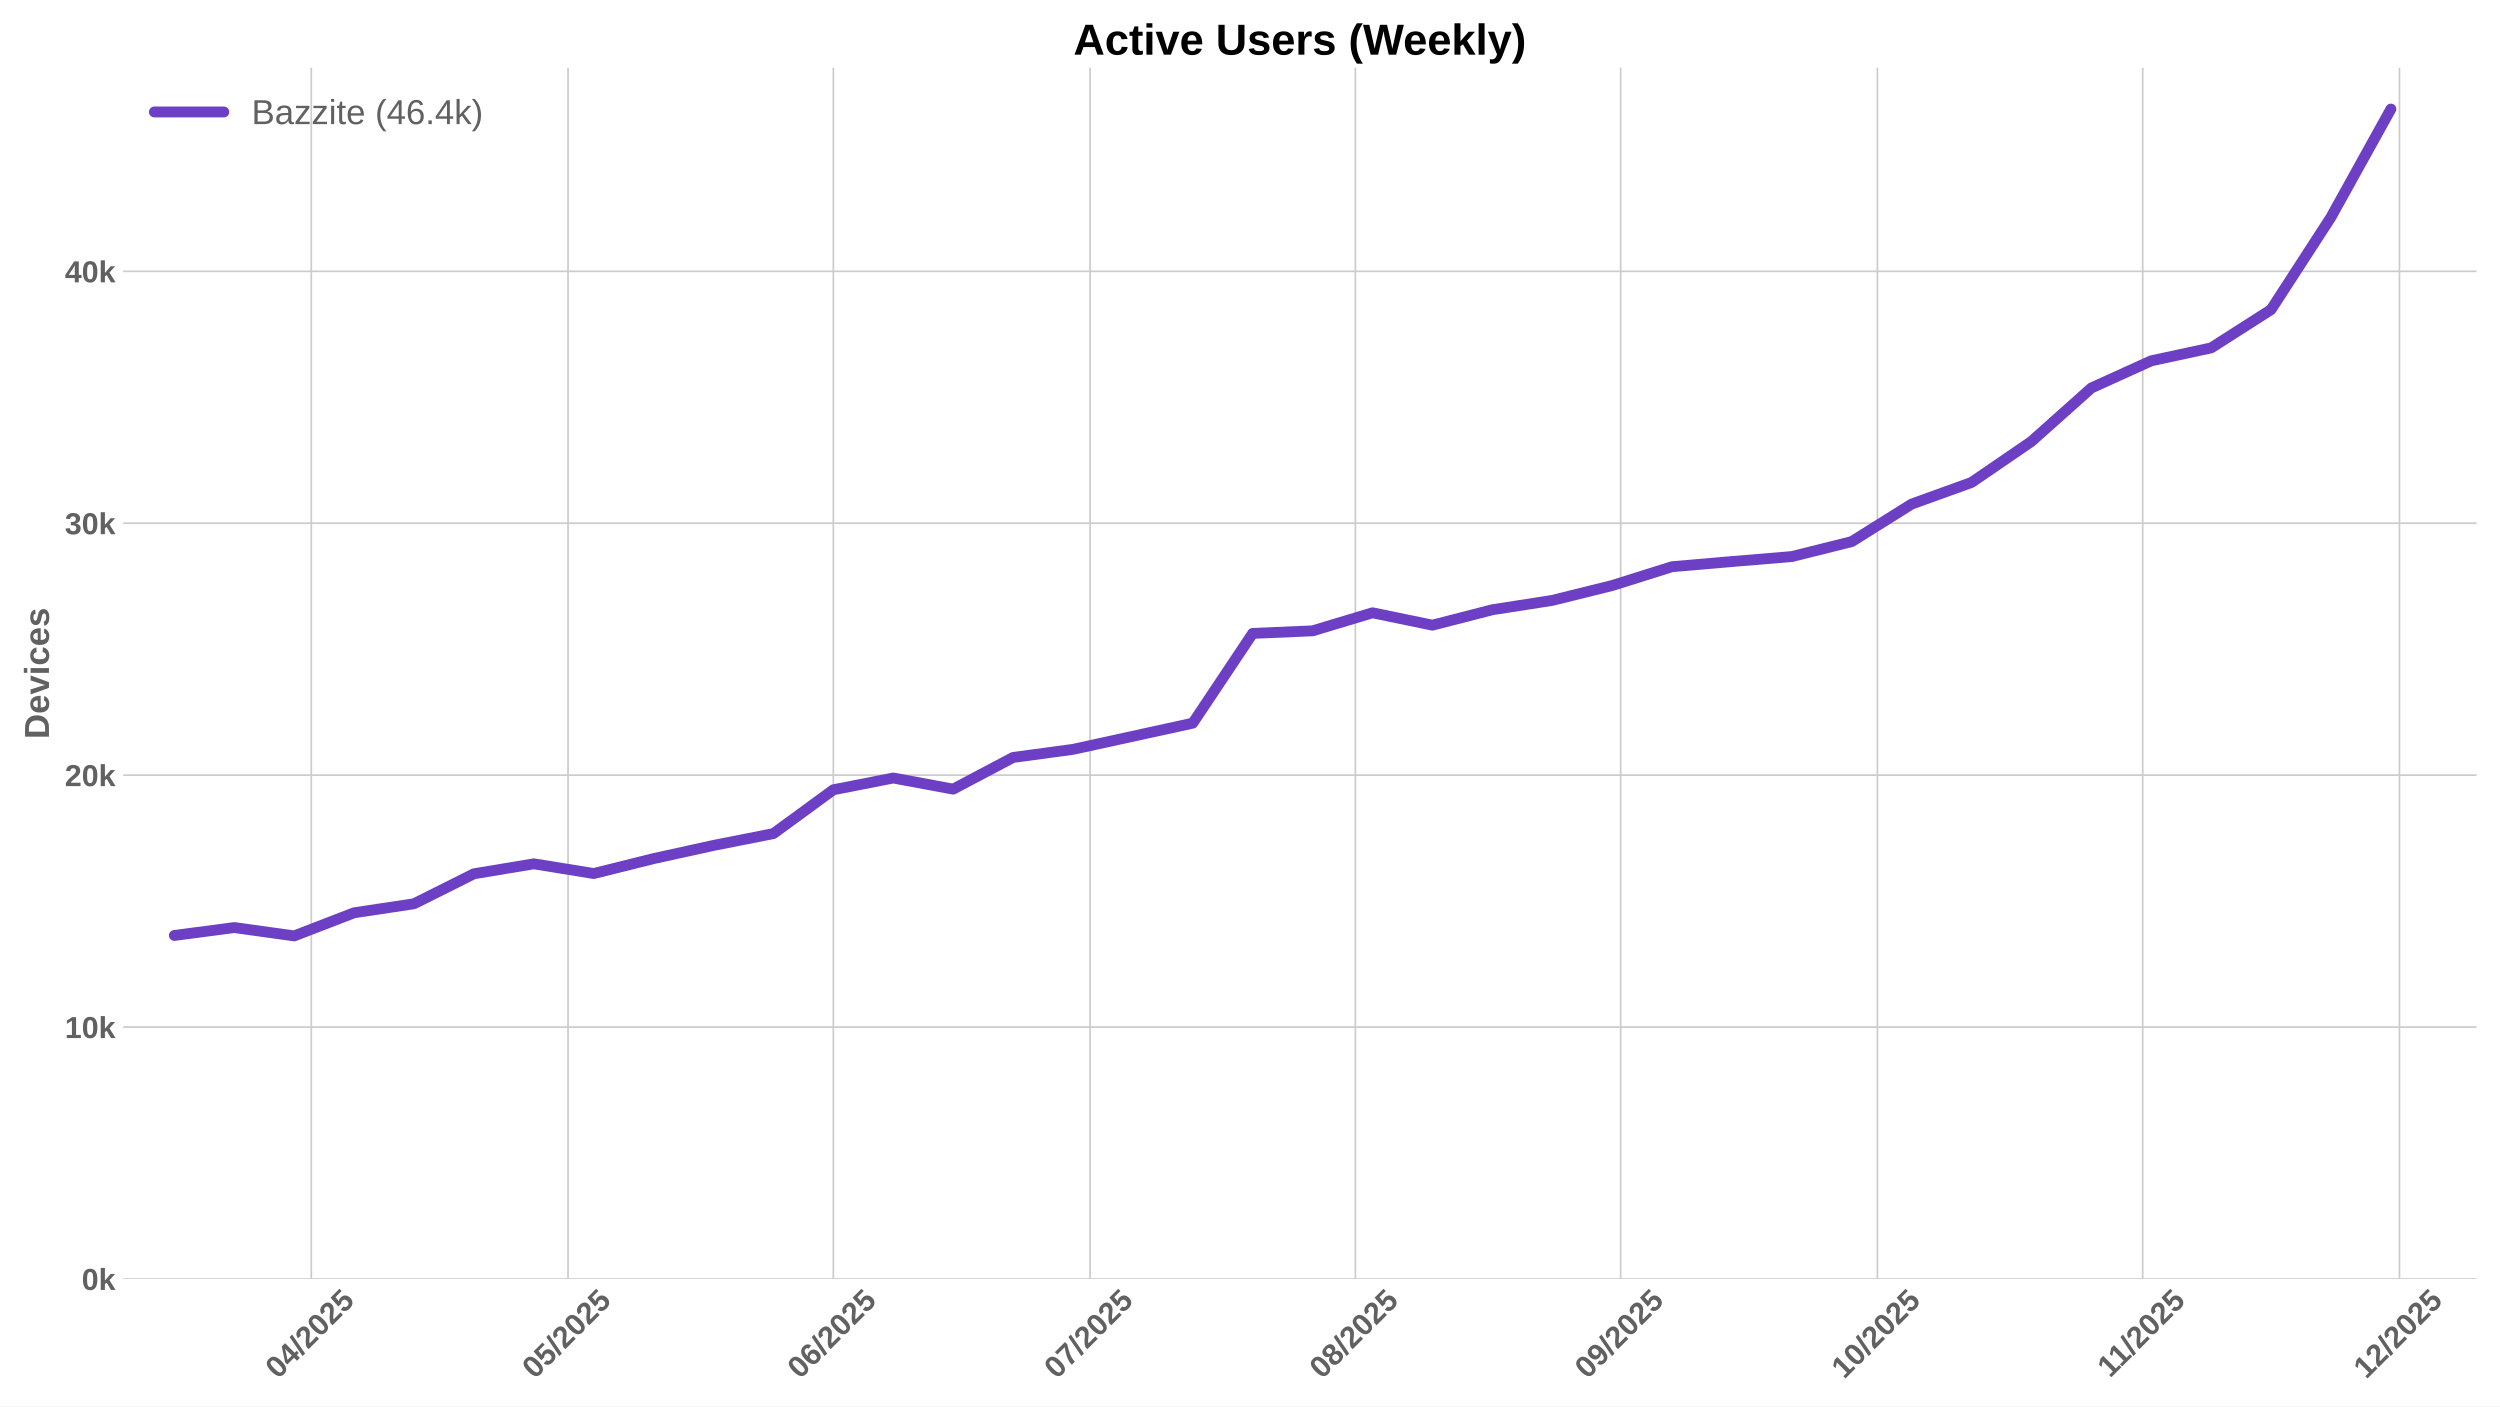
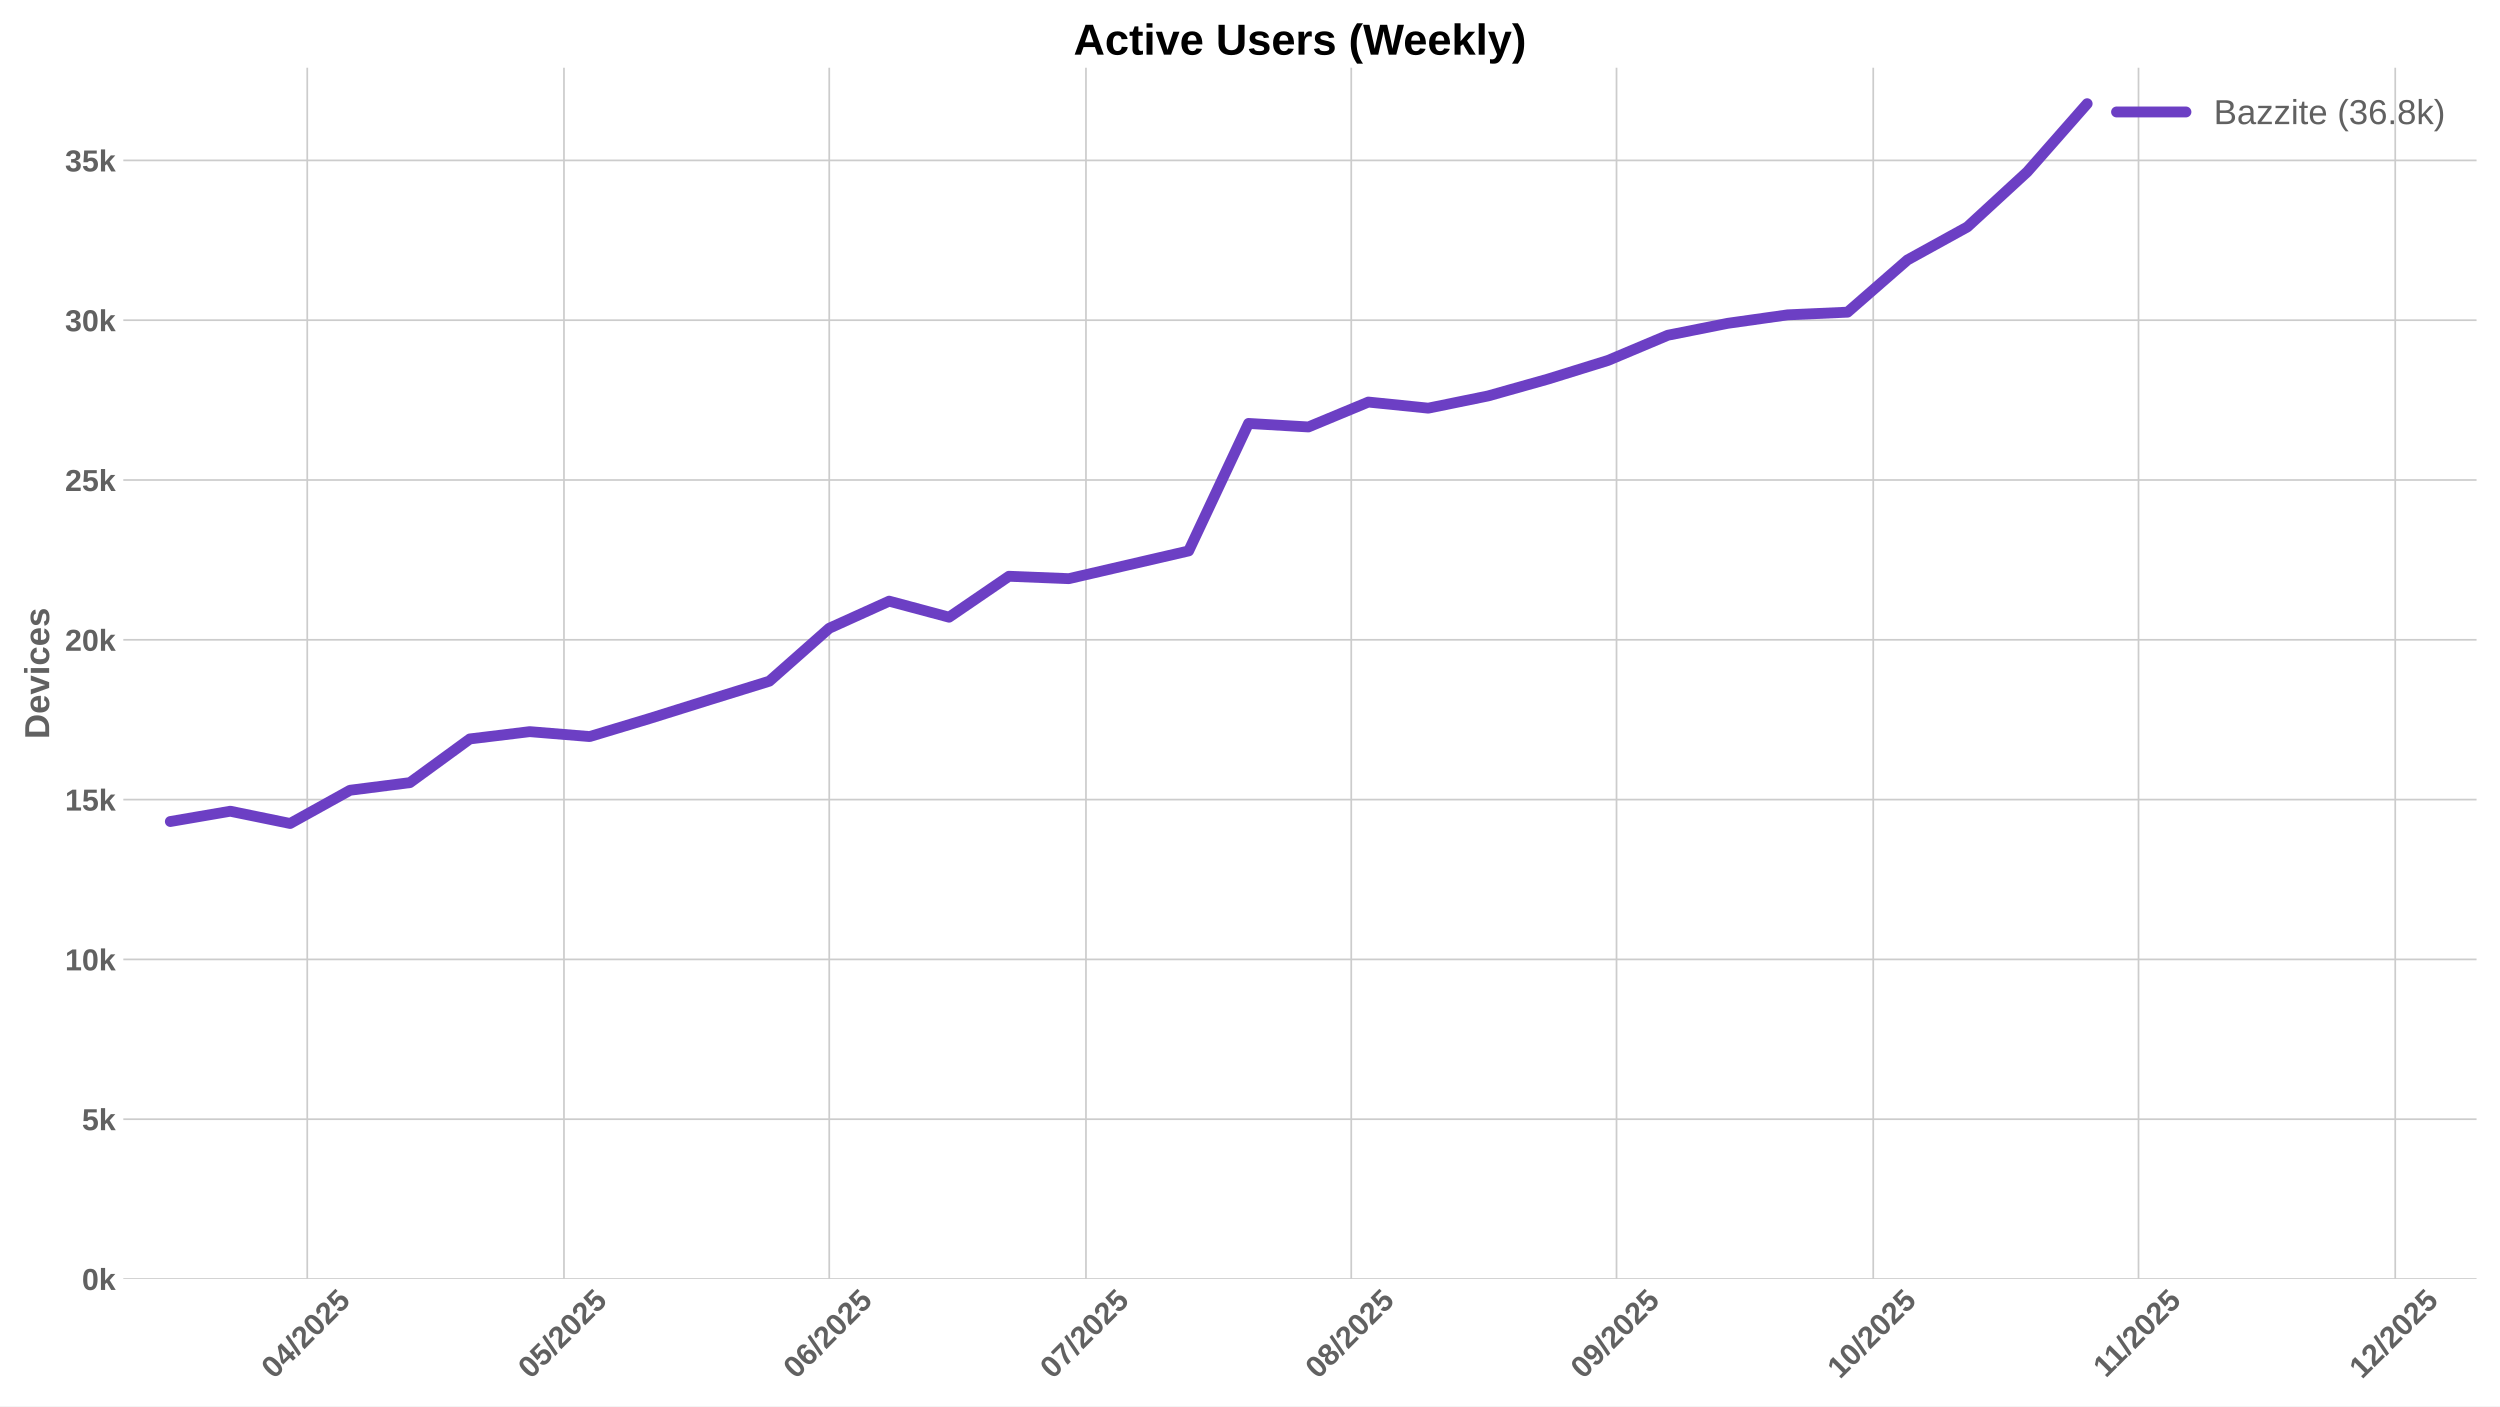
<svg xmlns="http://www.w3.org/2000/svg" xmlns:xlink="http://www.w3.org/1999/xlink" width="1152pt" height="648pt" viewBox="0 0 1152 648" version="1.1">
  <defs>
    <style type="text/css">*{stroke-linejoin: round; stroke-linecap: butt}</style>
  </defs>
  <g id="figure_1">
    <g id="patch_1">
      <path d="M 0 648  L 1152 648  L 1152 0  L 0 0  z " style="fill: #ffffff" />
    </g>
    <g id="axes_1">
      <g id="patch_2">
-         <path d="M 56.73 589.343  L 1141.2 589.343  L 1141.2 31.2  L 56.73 31.2  z " style="fill: #ffffff" />
+         <path d="M 56.82 589.343  L 1141.2 589.343  L 1141.2 31.2  L 56.82 31.2  z " style="fill: #ffffff" />
      </g>
      <g id="matplotlib.axis_1">
        <g id="xtick_1">
          <g id="line2d_1">
-             <path d="M 143.445 589.343  L 143.445 31.2  " clip-path="url(#pa574c7e48a)" style="fill: none; stroke: #cccccc; stroke-width: 0.8; stroke-linecap: round" />
+             <path d="M 141.582 589.343  L 141.582 31.2  " clip-path="url(#p64b4571afe)" style="fill: none; stroke: #cccccc; stroke-width: 0.8; stroke-linecap: round" />
          </g>
          <g id="line2d_2" />
          <g id="text_1">
-             <g style="fill: #616161" transform="translate(128.1151 635.7977) rotate(-45) scale(0.14 -0.14)">
+             <g style="fill: #616161" transform="translate(126.2515 635.7977) rotate(-45) scale(0.14 -0.14)">
              <defs>
                <path id="LiberationSans-Bold-30" d="M 3297 2203  Q 3297 1088 2914 512  Q 2531 -63 1766 -63  Q 253 -63 253 2203  Q 253 2994 418 3494  Q 584 3994 915 4231  Q 1247 4469 1791 4469  Q 2572 4469 2934 3903  Q 3297 3338 3297 2203  z M 2416 2203  Q 2416 2813 2356 3150  Q 2297 3488 2165 3634  Q 2034 3781 1784 3781  Q 1519 3781 1383 3632  Q 1247 3484 1189 3148  Q 1131 2813 1131 2203  Q 1131 1600 1192 1261  Q 1253 922 1386 775  Q 1519 628 1772 628  Q 2022 628 2158 783  Q 2294 938 2355 1278  Q 2416 1619 2416 2203  z " transform="scale(0.015625)" />
                <path id="LiberationSans-Bold-34" d="M 2938 897  L 2938 0  L 2100 0  L 2100 897  L 97 897  L 97 1556  L 1956 4403  L 2938 4403  L 2938 1550  L 3525 1550  L 3525 897  L 2938 897  z M 2100 2991  Q 2100 3159 2111 3356  Q 2122 3553 2128 3609  Q 2047 3434 1834 3103  L 813 1550  L 2100 1550  L 2100 2991  z " transform="scale(0.015625)" />
                <path id="LiberationSans-Bold-2f" d="M 63 -128  L 972 4638  L 1716 4638  L 822 -128  L 63 -128  z " transform="scale(0.015625)" />
                <path id="LiberationSans-Bold-32" d="M 222 0  L 222 609  Q 394 988 711 1347  Q 1028 1706 1509 2097  Q 1972 2472 2158 2715  Q 2344 2959 2344 3194  Q 2344 3769 1766 3769  Q 1484 3769 1336 3617  Q 1188 3466 1144 3163  L 259 3213  Q 334 3825 717 4147  Q 1100 4469 1759 4469  Q 2472 4469 2853 4144  Q 3234 3819 3234 3231  Q 3234 2922 3112 2672  Q 2991 2422 2800 2211  Q 2609 2000 2376 1815  Q 2144 1631 1925 1456  Q 1706 1281 1526 1103  Q 1347 925 1259 722  L 3303 722  L 3303 0  L 222 0  z " transform="scale(0.015625)" />
                <path id="LiberationSans-Bold-35" d="M 3381 1466  Q 3381 766 2945 351  Q 2509 -63 1750 -63  Q 1088 -63 689 235  Q 291 534 197 1100  L 1075 1172  Q 1144 891 1319 762  Q 1494 634 1759 634  Q 2088 634 2283 843  Q 2478 1053 2478 1447  Q 2478 1794 2293 2001  Q 2109 2209 1778 2209  Q 1413 2209 1181 1925  L 325 1925  L 478 4403  L 3125 4403  L 3125 3750  L 1275 3750  L 1203 2638  Q 1522 2919 2000 2919  Q 2628 2919 3004 2528  Q 3381 2138 3381 1466  z " transform="scale(0.015625)" />
              </defs>
              <use xlink:href="#LiberationSans-Bold-30" />
              <use xlink:href="#LiberationSans-Bold-34" transform="translate(55.61523 0)" />
              <use xlink:href="#LiberationSans-Bold-2f" transform="translate(111.2305 0)" />
              <use xlink:href="#LiberationSans-Bold-32" transform="translate(139.0137 0)" />
              <use xlink:href="#LiberationSans-Bold-30" transform="translate(194.6289 0)" />
              <use xlink:href="#LiberationSans-Bold-32" transform="translate(250.2441 0)" />
              <use xlink:href="#LiberationSans-Bold-35" transform="translate(305.8594 0)" />
            </g>
          </g>
        </g>
        <g id="xtick_2">
          <g id="line2d_3">
-             <path d="M 261.751 589.343  L 261.751 31.2  " clip-path="url(#pa574c7e48a)" style="fill: none; stroke: #cccccc; stroke-width: 0.8; stroke-linecap: round" />
+             <path d="M 259.878 589.343  L 259.878 31.2  " clip-path="url(#p64b4571afe)" style="fill: none; stroke: #cccccc; stroke-width: 0.8; stroke-linecap: round" />
          </g>
          <g id="line2d_4" />
          <g id="text_2">
-             <g style="fill: #616161" transform="translate(246.4209 635.7977) rotate(-45) scale(0.14 -0.14)">
+             <g style="fill: #616161" transform="translate(244.5475 635.7977) rotate(-45) scale(0.14 -0.14)">
              <use xlink:href="#LiberationSans-Bold-30" />
              <use xlink:href="#LiberationSans-Bold-35" transform="translate(55.61523 0)" />
              <use xlink:href="#LiberationSans-Bold-2f" transform="translate(111.2305 0)" />
              <use xlink:href="#LiberationSans-Bold-32" transform="translate(139.0137 0)" />
              <use xlink:href="#LiberationSans-Bold-30" transform="translate(194.6289 0)" />
              <use xlink:href="#LiberationSans-Bold-32" transform="translate(250.2441 0)" />
              <use xlink:href="#LiberationSans-Bold-35" transform="translate(305.8594 0)" />
            </g>
          </g>
        </g>
        <g id="xtick_3">
          <g id="line2d_5">
-             <path d="M 384.001 589.343  L 384.001 31.2  " clip-path="url(#pa574c7e48a)" style="fill: none; stroke: #cccccc; stroke-width: 0.8; stroke-linecap: round" />
+             <path d="M 382.117 589.343  L 382.117 31.2  " clip-path="url(#p64b4571afe)" style="fill: none; stroke: #cccccc; stroke-width: 0.8; stroke-linecap: round" />
          </g>
          <g id="line2d_6" />
          <g id="text_3">
-             <g style="fill: #616161" transform="translate(368.6702 635.7977) rotate(-45) scale(0.14 -0.14)">
+             <g style="fill: #616161" transform="translate(366.7867 635.7977) rotate(-45) scale(0.14 -0.14)">
              <defs>
                <path id="LiberationSans-Bold-36" d="M 3328 1441  Q 3328 738 2934 337  Q 2541 -63 1847 -63  Q 1069 -63 651 482  Q 234 1028 234 2100  Q 234 3278 657 3873  Q 1081 4469 1869 4469  Q 2428 4469 2751 4222  Q 3075 3975 3209 3456  L 2381 3341  Q 2263 3775 1850 3775  Q 1497 3775 1295 3422  Q 1094 3069 1094 2350  Q 1234 2584 1484 2709  Q 1734 2834 2050 2834  Q 2641 2834 2984 2459  Q 3328 2084 3328 1441  z M 2447 1416  Q 2447 1791 2273 1989  Q 2100 2188 1797 2188  Q 1506 2188 1331 2002  Q 1156 1816 1156 1509  Q 1156 1125 1339 873  Q 1522 622 1819 622  Q 2116 622 2281 833  Q 2447 1044 2447 1416  z " transform="scale(0.015625)" />
              </defs>
              <use xlink:href="#LiberationSans-Bold-30" />
              <use xlink:href="#LiberationSans-Bold-36" transform="translate(55.61523 0)" />
              <use xlink:href="#LiberationSans-Bold-2f" transform="translate(111.2305 0)" />
              <use xlink:href="#LiberationSans-Bold-32" transform="translate(139.0137 0)" />
              <use xlink:href="#LiberationSans-Bold-30" transform="translate(194.6289 0)" />
              <use xlink:href="#LiberationSans-Bold-32" transform="translate(250.2441 0)" />
              <use xlink:href="#LiberationSans-Bold-35" transform="translate(305.8594 0)" />
            </g>
          </g>
        </g>
        <g id="xtick_4">
          <g id="line2d_7">
-             <path d="M 502.306 589.343  L 502.306 31.2  " clip-path="url(#pa574c7e48a)" style="fill: none; stroke: #cccccc; stroke-width: 0.8; stroke-linecap: round" />
+             <path d="M 500.413 589.343  L 500.413 31.2  " clip-path="url(#p64b4571afe)" style="fill: none; stroke: #cccccc; stroke-width: 0.8; stroke-linecap: round" />
          </g>
          <g id="line2d_8" />
          <g id="text_4">
-             <g style="fill: #616161" transform="translate(486.976 635.7977) rotate(-45) scale(0.14 -0.14)">
+             <g style="fill: #616161" transform="translate(485.0827 635.7977) rotate(-45) scale(0.14 -0.14)">
              <defs>
                <path id="LiberationSans-Bold-37" d="M 3278 3706  Q 2981 3238 2717 2797  Q 2453 2356 2256 1911  Q 2059 1466 1945 995  Q 1831 525 1831 0  L 916 0  Q 916 550 1059 1064  Q 1203 1578 1475 2111  Q 1747 2644 2463 3681  L 275 3681  L 275 4403  L 3278 4403  L 3278 3706  z " transform="scale(0.015625)" />
              </defs>
              <use xlink:href="#LiberationSans-Bold-30" />
              <use xlink:href="#LiberationSans-Bold-37" transform="translate(55.61523 0)" />
              <use xlink:href="#LiberationSans-Bold-2f" transform="translate(111.2305 0)" />
              <use xlink:href="#LiberationSans-Bold-32" transform="translate(139.0137 0)" />
              <use xlink:href="#LiberationSans-Bold-30" transform="translate(194.6289 0)" />
              <use xlink:href="#LiberationSans-Bold-32" transform="translate(250.2441 0)" />
              <use xlink:href="#LiberationSans-Bold-35" transform="translate(305.8594 0)" />
            </g>
          </g>
        </g>
        <g id="xtick_5">
          <g id="line2d_9">
-             <path d="M 624.556 589.343  L 624.556 31.2  " clip-path="url(#pa574c7e48a)" style="fill: none; stroke: #cccccc; stroke-width: 0.8; stroke-linecap: round" />
+             <path d="M 622.652 589.343  L 622.652 31.2  " clip-path="url(#p64b4571afe)" style="fill: none; stroke: #cccccc; stroke-width: 0.8; stroke-linecap: round" />
          </g>
          <g id="line2d_10" />
          <g id="text_5">
-             <g style="fill: #616161" transform="translate(609.2254 635.7977) rotate(-45) scale(0.14 -0.14)">
+             <g style="fill: #616161" transform="translate(607.3219 635.7977) rotate(-45) scale(0.14 -0.14)">
              <defs>
                <path id="LiberationSans-Bold-38" d="M 3363 1241  Q 3363 622 2953 279  Q 2544 -63 1784 -63  Q 1031 -63 617 278  Q 203 619 203 1234  Q 203 1656 447 1945  Q 691 2234 1100 2303  L 1100 2316  Q 744 2394 525 2669  Q 306 2944 306 3303  Q 306 3844 689 4156  Q 1072 4469 1772 4469  Q 2488 4469 2870 4164  Q 3253 3859 3253 3297  Q 3253 2938 3036 2666  Q 2819 2394 2453 2322  L 2453 2309  Q 2878 2241 3120 1961  Q 3363 1681 3363 1241  z M 2350 3250  Q 2350 3563 2206 3708  Q 2063 3853 1772 3853  Q 1203 3853 1203 3250  Q 1203 2619 1778 2619  Q 2066 2619 2208 2766  Q 2350 2913 2350 3250  z M 2453 1313  Q 2453 2003 1766 2003  Q 1447 2003 1276 1822  Q 1106 1641 1106 1300  Q 1106 913 1275 734  Q 1444 556 1791 556  Q 2131 556 2292 734  Q 2453 913 2453 1313  z " transform="scale(0.015625)" />
              </defs>
              <use xlink:href="#LiberationSans-Bold-30" />
              <use xlink:href="#LiberationSans-Bold-38" transform="translate(55.61523 0)" />
              <use xlink:href="#LiberationSans-Bold-2f" transform="translate(111.2305 0)" />
              <use xlink:href="#LiberationSans-Bold-32" transform="translate(139.0137 0)" />
              <use xlink:href="#LiberationSans-Bold-30" transform="translate(194.6289 0)" />
              <use xlink:href="#LiberationSans-Bold-32" transform="translate(250.2441 0)" />
              <use xlink:href="#LiberationSans-Bold-35" transform="translate(305.8594 0)" />
            </g>
          </g>
        </g>
        <g id="xtick_6">
          <g id="line2d_11">
-             <path d="M 746.805 589.343  L 746.805 31.2  " clip-path="url(#pa574c7e48a)" style="fill: none; stroke: #cccccc; stroke-width: 0.8; stroke-linecap: round" />
+             <path d="M 744.891 589.343  L 744.891 31.2  " clip-path="url(#p64b4571afe)" style="fill: none; stroke: #cccccc; stroke-width: 0.8; stroke-linecap: round" />
          </g>
          <g id="line2d_12" />
          <g id="text_6">
-             <g style="fill: #616161" transform="translate(731.4747 635.7977) rotate(-45) scale(0.14 -0.14)">
+             <g style="fill: #616161" transform="translate(729.5611 635.7977) rotate(-45) scale(0.14 -0.14)">
              <defs>
                <path id="LiberationSans-Bold-39" d="M 3322 2272  Q 3322 1100 2894 518  Q 2466 -63 1678 -63  Q 1097 -63 767 185  Q 438 434 300 972  L 1125 1088  Q 1247 628 1688 628  Q 2056 628 2254 981  Q 2453 1334 2459 2028  Q 2341 1794 2070 1661  Q 1800 1528 1488 1528  Q 906 1528 564 1923  Q 222 2319 222 2994  Q 222 3688 623 4078  Q 1025 4469 1759 4469  Q 2550 4469 2936 3920  Q 3322 3372 3322 2272  z M 2394 2888  Q 2394 3297 2214 3539  Q 2034 3781 1738 3781  Q 1447 3781 1280 3570  Q 1113 3359 1113 2988  Q 1113 2622 1278 2401  Q 1444 2181 1741 2181  Q 2022 2181 2208 2373  Q 2394 2566 2394 2888  z " transform="scale(0.015625)" />
              </defs>
              <use xlink:href="#LiberationSans-Bold-30" />
              <use xlink:href="#LiberationSans-Bold-39" transform="translate(55.61523 0)" />
              <use xlink:href="#LiberationSans-Bold-2f" transform="translate(111.2305 0)" />
              <use xlink:href="#LiberationSans-Bold-32" transform="translate(139.0137 0)" />
              <use xlink:href="#LiberationSans-Bold-30" transform="translate(194.6289 0)" />
              <use xlink:href="#LiberationSans-Bold-32" transform="translate(250.2441 0)" />
              <use xlink:href="#LiberationSans-Bold-35" transform="translate(305.8594 0)" />
            </g>
          </g>
        </g>
        <g id="xtick_7">
          <g id="line2d_13">
-             <path d="M 865.111 589.343  L 865.111 31.2  " clip-path="url(#pa574c7e48a)" style="fill: none; stroke: #cccccc; stroke-width: 0.8; stroke-linecap: round" />
+             <path d="M 863.187 589.343  L 863.187 31.2  " clip-path="url(#p64b4571afe)" style="fill: none; stroke: #cccccc; stroke-width: 0.8; stroke-linecap: round" />
          </g>
          <g id="line2d_14" />
          <g id="text_7">
-             <g style="fill: #616161" transform="translate(849.7806 635.7977) rotate(-45) scale(0.14 -0.14)">
+             <g style="fill: #616161" transform="translate(847.8571 635.7977) rotate(-45) scale(0.14 -0.14)">
              <defs>
                <path id="LiberationSans-Bold-31" d="M 403 0  L 403 653  L 1494 653  L 1494 3656  L 438 2997  L 438 3688  L 1541 4403  L 2372 4403  L 2372 653  L 3381 653  L 3381 0  L 403 0  z " transform="scale(0.015625)" />
              </defs>
              <use xlink:href="#LiberationSans-Bold-31" />
              <use xlink:href="#LiberationSans-Bold-30" transform="translate(55.61523 0)" />
              <use xlink:href="#LiberationSans-Bold-2f" transform="translate(111.2305 0)" />
              <use xlink:href="#LiberationSans-Bold-32" transform="translate(139.0137 0)" />
              <use xlink:href="#LiberationSans-Bold-30" transform="translate(194.6289 0)" />
              <use xlink:href="#LiberationSans-Bold-32" transform="translate(250.2441 0)" />
              <use xlink:href="#LiberationSans-Bold-35" transform="translate(305.8594 0)" />
            </g>
          </g>
        </g>
        <g id="xtick_8">
          <g id="line2d_15">
-             <path d="M 987.36 589.343  L 987.36 31.2  " clip-path="url(#pa574c7e48a)" style="fill: none; stroke: #cccccc; stroke-width: 0.8; stroke-linecap: round" />
+             <path d="M 985.427 589.343  L 985.427 31.2  " clip-path="url(#p64b4571afe)" style="fill: none; stroke: #cccccc; stroke-width: 0.8; stroke-linecap: round" />
          </g>
          <g id="line2d_16" />
          <g id="text_8">
-             <g style="fill: #616161" transform="translate(972.3021 635.2532) rotate(-45) scale(0.14 -0.14)">
+             <g style="fill: #616161" transform="translate(970.3686 635.2532) rotate(-45) scale(0.14 -0.14)">
              <use xlink:href="#LiberationSans-Bold-31" />
              <use xlink:href="#LiberationSans-Bold-31" transform="translate(50.11523 0)" />
              <use xlink:href="#LiberationSans-Bold-2f" transform="translate(105.7305 0)" />
              <use xlink:href="#LiberationSans-Bold-32" transform="translate(133.5137 0)" />
              <use xlink:href="#LiberationSans-Bold-30" transform="translate(189.1289 0)" />
              <use xlink:href="#LiberationSans-Bold-32" transform="translate(244.7441 0)" />
              <use xlink:href="#LiberationSans-Bold-35" transform="translate(300.3594 0)" />
            </g>
          </g>
        </g>
        <g id="xtick_9">
          <g id="line2d_17">
-             <path d="M 1105.666 589.343  L 1105.666 31.2  " clip-path="url(#pa574c7e48a)" style="fill: none; stroke: #cccccc; stroke-width: 0.8; stroke-linecap: round" />
+             <path d="M 1103.723 589.343  L 1103.723 31.2  " clip-path="url(#p64b4571afe)" style="fill: none; stroke: #cccccc; stroke-width: 0.8; stroke-linecap: round" />
          </g>
          <g id="line2d_18" />
          <g id="text_9">
-             <g style="fill: #616161" transform="translate(1090.336 635.7977) rotate(-45) scale(0.14 -0.14)">
+             <g style="fill: #616161" transform="translate(1088.392 635.7977) rotate(-45) scale(0.14 -0.14)">
              <use xlink:href="#LiberationSans-Bold-31" />
              <use xlink:href="#LiberationSans-Bold-32" transform="translate(55.61523 0)" />
              <use xlink:href="#LiberationSans-Bold-2f" transform="translate(111.2305 0)" />
              <use xlink:href="#LiberationSans-Bold-32" transform="translate(139.0137 0)" />
              <use xlink:href="#LiberationSans-Bold-30" transform="translate(194.6289 0)" />
              <use xlink:href="#LiberationSans-Bold-32" transform="translate(250.2441 0)" />
              <use xlink:href="#LiberationSans-Bold-35" transform="translate(305.8594 0)" />
            </g>
          </g>
        </g>
      </g>
      <g id="matplotlib.axis_2">
        <g id="ytick_1">
          <g id="line2d_19">
-             <path d="M 56.73 589.343  L 1141.2 589.343  " clip-path="url(#pa574c7e48a)" style="fill: none; stroke: #cccccc; stroke-width: 0.8; stroke-linecap: round" />
+             <path d="M 56.82 589.343  L 1141.2 589.343  " clip-path="url(#p64b4571afe)" style="fill: none; stroke: #cccccc; stroke-width: 0.8; stroke-linecap: round" />
          </g>
          <g id="line2d_20" />
          <g id="text_10">
-             <g style="fill: #616161" transform="translate(37.65937 594.416) scale(0.14 -0.14)">
+             <g style="fill: #616161" transform="translate(37.74938 594.416) scale(0.14 -0.14)">
              <defs>
                <path id="LiberationSans-Bold-6b" d="M 2606 0  L 1703 1531  L 1325 1269  L 1325 0  L 447 0  L 447 4638  L 1325 4638  L 1325 1981  L 2531 3381  L 3475 3381  L 2288 2063  L 3566 0  L 2606 0  z " transform="scale(0.015625)" />
              </defs>
              <use xlink:href="#LiberationSans-Bold-30" />
              <use xlink:href="#LiberationSans-Bold-6b" transform="translate(55.61523 0)" />
            </g>
          </g>
        </g>
        <g id="ytick_2">
          <g id="line2d_21">
-             <path d="M 56.73 473.262  L 1141.2 473.262  " clip-path="url(#pa574c7e48a)" style="fill: none; stroke: #cccccc; stroke-width: 0.8; stroke-linecap: round" />
+             <path d="M 56.82 515.712  L 1141.2 515.712  " clip-path="url(#p64b4571afe)" style="fill: none; stroke: #cccccc; stroke-width: 0.8; stroke-linecap: round" />
          </g>
          <g id="line2d_22" />
          <g id="text_11">
-             <g style="fill: #616161" transform="translate(29.87406 478.3348) scale(0.14 -0.14)">
+             <g style="fill: #616161" transform="translate(37.74938 520.7846) scale(0.14 -0.14)">
+               <use xlink:href="#LiberationSans-Bold-35" />
+               <use xlink:href="#LiberationSans-Bold-6b" transform="translate(55.61523 0)" />
+             </g>
+           </g>
+         </g>
+         <g id="ytick_3">
+           <g id="line2d_23">
+             <path d="M 56.82 442.08  L 1141.2 442.08  " clip-path="url(#p64b4571afe)" style="fill: none; stroke: #cccccc; stroke-width: 0.8; stroke-linecap: round" />
+           </g>
+           <g id="line2d_24" />
+           <g id="text_12">
+             <g style="fill: #616161" transform="translate(29.96406 447.1531) scale(0.14 -0.14)">
              <use xlink:href="#LiberationSans-Bold-31" />
              <use xlink:href="#LiberationSans-Bold-30" transform="translate(55.61523 0)" />
              <use xlink:href="#LiberationSans-Bold-6b" transform="translate(111.2305 0)" />
            </g>
          </g>
        </g>
-         <g id="ytick_3">
-           <g id="line2d_23">
-             <path d="M 56.73 357.181  L 1141.2 357.181  " clip-path="url(#pa574c7e48a)" style="fill: none; stroke: #cccccc; stroke-width: 0.8; stroke-linecap: round" />
-           </g>
-           <g id="line2d_24" />
-           <g id="text_12">
-             <g style="fill: #616161" transform="translate(29.87406 362.2537) scale(0.14 -0.14)">
+         <g id="ytick_4">
+           <g id="line2d_25">
+             <path d="M 56.82 368.449  L 1141.2 368.449  " clip-path="url(#p64b4571afe)" style="fill: none; stroke: #cccccc; stroke-width: 0.8; stroke-linecap: round" />
+           </g>
+           <g id="line2d_26" />
+           <g id="text_13">
+             <g style="fill: #616161" transform="translate(29.96406 373.5217) scale(0.14 -0.14)">
+               <use xlink:href="#LiberationSans-Bold-31" />
+               <use xlink:href="#LiberationSans-Bold-35" transform="translate(55.61523 0)" />
+               <use xlink:href="#LiberationSans-Bold-6b" transform="translate(111.2305 0)" />
+             </g>
+           </g>
+         </g>
+         <g id="ytick_5">
+           <g id="line2d_27">
+             <path d="M 56.82 294.817  L 1141.2 294.817  " clip-path="url(#p64b4571afe)" style="fill: none; stroke: #cccccc; stroke-width: 0.8; stroke-linecap: round" />
+           </g>
+           <g id="line2d_28" />
+           <g id="text_14">
+             <g style="fill: #616161" transform="translate(29.96406 299.8903) scale(0.14 -0.14)">
              <use xlink:href="#LiberationSans-Bold-32" />
              <use xlink:href="#LiberationSans-Bold-30" transform="translate(55.61523 0)" />
              <use xlink:href="#LiberationSans-Bold-6b" transform="translate(111.2305 0)" />
            </g>
          </g>
        </g>
-         <g id="ytick_4">
-           <g id="line2d_25">
-             <path d="M 56.73 241.1  L 1141.2 241.1  " clip-path="url(#pa574c7e48a)" style="fill: none; stroke: #cccccc; stroke-width: 0.8; stroke-linecap: round" />
-           </g>
-           <g id="line2d_26" />
-           <g id="text_13">
-             <g style="fill: #616161" transform="translate(29.87406 246.1725) scale(0.14 -0.14)">
+         <g id="ytick_6">
+           <g id="line2d_29">
+             <path d="M 56.82 221.186  L 1141.2 221.186  " clip-path="url(#p64b4571afe)" style="fill: none; stroke: #cccccc; stroke-width: 0.8; stroke-linecap: round" />
+           </g>
+           <g id="line2d_30" />
+           <g id="text_15">
+             <g style="fill: #616161" transform="translate(29.96406 226.2588) scale(0.14 -0.14)">
+               <use xlink:href="#LiberationSans-Bold-32" />
+               <use xlink:href="#LiberationSans-Bold-35" transform="translate(55.61523 0)" />
+               <use xlink:href="#LiberationSans-Bold-6b" transform="translate(111.2305 0)" />
+             </g>
+           </g>
+         </g>
+         <g id="ytick_7">
+           <g id="line2d_31">
+             <path d="M 56.82 147.555  L 1141.2 147.555  " clip-path="url(#p64b4571afe)" style="fill: none; stroke: #cccccc; stroke-width: 0.8; stroke-linecap: round" />
+           </g>
+           <g id="line2d_32" />
+           <g id="text_16">
+             <g style="fill: #616161" transform="translate(29.96406 152.6274) scale(0.14 -0.14)">
              <defs>
                <path id="LiberationSans-Bold-33" d="M 3328 1222  Q 3328 603 2922 265  Q 2516 -72 1766 -72  Q 1056 -72 637 254  Q 219 581 147 1197  L 1041 1275  Q 1125 641 1763 641  Q 2078 641 2253 797  Q 2428 953 2428 1275  Q 2428 1569 2215 1725  Q 2003 1881 1584 1881  L 1278 1881  L 1278 2591  L 1566 2591  Q 1944 2591 2134 2745  Q 2325 2900 2325 3188  Q 2325 3459 2173 3614  Q 2022 3769 1731 3769  Q 1459 3769 1292 3619  Q 1125 3469 1100 3194  L 222 3256  Q 291 3825 694 4147  Q 1097 4469 1747 4469  Q 2438 4469 2827 4158  Q 3216 3847 3216 3297  Q 3216 2884 2973 2618  Q 2731 2353 2275 2266  L 2275 2253  Q 2781 2194 3054 1920  Q 3328 1647 3328 1222  z " transform="scale(0.015625)" />
              </defs>
              <use xlink:href="#LiberationSans-Bold-33" />
              <use xlink:href="#LiberationSans-Bold-30" transform="translate(55.61523 0)" />
              <use xlink:href="#LiberationSans-Bold-6b" transform="translate(111.2305 0)" />
            </g>
          </g>
        </g>
-         <g id="ytick_5">
-           <g id="line2d_27">
-             <path d="M 56.73 125.019  L 1141.2 125.019  " clip-path="url(#pa574c7e48a)" style="fill: none; stroke: #cccccc; stroke-width: 0.8; stroke-linecap: round" />
-           </g>
-           <g id="line2d_28" />
-           <g id="text_14">
-             <g style="fill: #616161" transform="translate(29.87406 130.0914) scale(0.14 -0.14)">
-               <use xlink:href="#LiberationSans-Bold-34" />
-               <use xlink:href="#LiberationSans-Bold-30" transform="translate(55.61523 0)" />
-               <use xlink:href="#LiberationSans-Bold-6b" transform="translate(111.2305 0)" />
-             </g>
-           </g>
-         </g>
-         <g id="text_15">
-           <g style="fill: #616161" transform="translate(22.55406 340.5153) rotate(-90) scale(0.16 -0.16)">
+         <g id="ytick_8">
+           <g id="line2d_33">
+             <path d="M 56.82 73.923  L 1141.2 73.923  " clip-path="url(#p64b4571afe)" style="fill: none; stroke: #cccccc; stroke-width: 0.8; stroke-linecap: round" />
+           </g>
+           <g id="line2d_34" />
+           <g id="text_17">
+             <g style="fill: #616161" transform="translate(29.96406 78.99598) scale(0.14 -0.14)">
+               <use xlink:href="#LiberationSans-Bold-33" />
+               <use xlink:href="#LiberationSans-Bold-35" transform="translate(55.61523 0)" />
+               <use xlink:href="#LiberationSans-Bold-6b" transform="translate(111.2305 0)" />
+             </g>
+           </g>
+         </g>
+         <g id="text_18">
+           <g style="fill: #616161" transform="translate(22.64406 340.5153) rotate(-90) scale(0.16 -0.16)">
            <defs>
              <path id="LiberationSans-Bold-44" d="M 4353 2234  Q 4353 1553 4086 1045  Q 3819 538 3330 269  Q 2841 0 2209 0  L 428 0  L 428 4403  L 2022 4403  Q 3134 4403 3743 3842  Q 4353 3281 4353 2234  z M 3425 2234  Q 3425 2944 3056 3317  Q 2688 3691 2003 3691  L 1350 3691  L 1350 713  L 2131 713  Q 2725 713 3075 1122  Q 3425 1531 3425 2234  z " transform="scale(0.015625)" />
              <path id="LiberationSans-Bold-65" d="M 1831 -63  Q 1069 -63 659 389  Q 250 841 250 1706  Q 250 2544 665 2994  Q 1081 3444 1844 3444  Q 2572 3444 2956 2961  Q 3341 2478 3341 1547  L 3341 1522  L 1172 1522  Q 1172 1028 1355 776  Q 1538 525 1875 525  Q 2341 525 2463 928  L 3291 856  Q 2931 -63 1831 -63  z M 1831 2891  Q 1522 2891 1355 2675  Q 1188 2459 1178 2072  L 2491 2072  Q 2466 2481 2294 2686  Q 2122 2891 1831 2891  z " transform="scale(0.015625)" />
              <path id="LiberationSans-Bold-76" d="M 2284 0  L 1234 0  L 25 3381  L 953 3381  L 1544 1491  Q 1591 1334 1766 709  Q 1797 838 1894 1159  Q 1991 1481 2613 3381  L 3531 3381  L 2284 0  z " transform="scale(0.015625)" />
              <path id="LiberationSans-Bold-69" d="M 447 3991  L 447 4638  L 1325 4638  L 1325 3991  L 447 3991  z M 447 0  L 447 3381  L 1325 3381  L 1325 0  L 447 0  z " transform="scale(0.015625)" />
              <path id="LiberationSans-Bold-63" d="M 1856 -63  Q 1088 -63 669 395  Q 250 853 250 1672  Q 250 2509 672 2976  Q 1094 3444 1869 3444  Q 2466 3444 2856 3144  Q 3247 2844 3347 2316  L 2463 2272  Q 2425 2531 2275 2686  Q 2125 2841 1850 2841  Q 1172 2841 1172 1706  Q 1172 538 1863 538  Q 2113 538 2281 695  Q 2450 853 2491 1166  L 3372 1125  Q 3325 778 3123 506  Q 2922 234 2594 85  Q 2266 -63 1856 -63  z " transform="scale(0.015625)" />
              <path id="LiberationSans-Bold-73" d="M 3297 988  Q 3297 497 2895 217  Q 2494 -63 1784 -63  Q 1088 -63 717 157  Q 347 378 225 844  L 997 959  Q 1063 719 1223 619  Q 1384 519 1784 519  Q 2153 519 2322 612  Q 2491 706 2491 906  Q 2491 1069 2355 1164  Q 2219 1259 1894 1325  Q 1150 1472 890 1598  Q 631 1725 495 1926  Q 359 2128 359 2422  Q 359 2906 732 3176  Q 1106 3447 1791 3447  Q 2394 3447 2761 3212  Q 3128 2978 3219 2534  L 2441 2453  Q 2403 2659 2256 2761  Q 2109 2863 1791 2863  Q 1478 2863 1322 2783  Q 1166 2703 1166 2516  Q 1166 2369 1286 2283  Q 1406 2197 1691 2141  Q 2088 2059 2395 1973  Q 2703 1888 2889 1769  Q 3075 1650 3186 1464  Q 3297 1278 3297 988  z " transform="scale(0.015625)" />
            </defs>
            <use xlink:href="#LiberationSans-Bold-44" />
            <use xlink:href="#LiberationSans-Bold-65" transform="translate(72.2168 0)" />
            <use xlink:href="#LiberationSans-Bold-76" transform="translate(127.832 0)" />
            <use xlink:href="#LiberationSans-Bold-69" transform="translate(183.4473 0)" />
            <use xlink:href="#LiberationSans-Bold-63" transform="translate(211.2305 0)" />
            <use xlink:href="#LiberationSans-Bold-65" transform="translate(266.8457 0)" />
            <use xlink:href="#LiberationSans-Bold-73" transform="translate(322.4609 0)" />
          </g>
        </g>
      </g>
-       <g id="line2d_29">
-         <path d="M 80.349 431.055  L 107.954 427.422  L 135.558 431.264  L 163.163 420.608  L 190.768 416.452  L 218.372 402.638  L 245.977 398.053  L 273.582 402.522  L 301.186 395.639  L 328.791 389.568  L 356.396 384.112  L 384.001 363.925  L 411.605 358.504  L 439.21 363.635  L 466.815 349.032  L 494.419 345.306  L 549.629 333.233  L 577.233 291.874  L 604.838 290.69  L 632.443 282.378  L 660.047 288.078  L 687.652 280.974  L 715.257 276.667  L 742.862 269.818  L 770.466 261.135  L 798.071 258.756  L 825.676 256.457  L 853.28 249.562  L 880.885 232.278  L 908.49 222.306  L 936.094 203.408  L 963.699 178.776  L 991.304 166.251  L 1018.908 160.307  L 1046.513 142.663  L 1074.118 100.061  L 1101.722 50.251  " clip-path="url(#pa574c7e48a)" style="fill: none; stroke: #6c3fc4; stroke-width: 5; stroke-linecap: round" />
+       <g id="line2d_35">
+         <path d="M 78.491 378.551  L 106.093 373.809  L 133.695 379.464  L 161.298 364.149  L 188.9 360.629  L 216.503 340.498  L 244.105 337.141  L 271.707 339.409  L 299.31 331.088  L 326.912 322.444  L 354.515 313.888  L 382.117 289.501  L 409.719 277.013  L 437.322 284.406  L 464.924 265.542  L 492.527 266.646  L 547.731 253.864  L 575.334 195.121  L 602.936 196.74  L 630.539 185.269  L 658.141 188.081  L 685.743 182.441  L 713.346 174.666  L 740.948 166.095  L 768.551 154.476  L 796.153 148.983  L 823.755 145.081  L 851.358 143.844  L 878.96 119.781  L 906.563 104.569  L 934.165 79.18  L 961.767 47.784  " clip-path="url(#p64b4571afe)" style="fill: none; stroke: #6c3fc4; stroke-width: 5; stroke-linecap: round" />
      </g>
      <g id="patch_3">
-         <path d="M 56.73 589.343  L 56.73 31.2  " style="fill: none" />
+         <path d="M 56.82 589.343  L 56.82 31.2  " style="fill: none" />
      </g>
      <g id="patch_4">
        <path d="M 1141.2 589.343  L 1141.2 31.2  " style="fill: none" />
      </g>
      <g id="patch_5">
-         <path d="M 56.73 589.343  L 1141.2 589.343  " style="fill: none" />
+         <path d="M 56.82 589.343  L 1141.2 589.343  " style="fill: none" />
      </g>
      <g id="patch_6">
-         <path d="M 56.73 31.2  L 1141.2 31.2  " style="fill: none" />
-       </g>
-       <g id="text_16">
-         <g transform="translate(494.6541 25.2) scale(0.2 -0.2)">
+         <path d="M 56.82 31.2  L 1141.2 31.2  " style="fill: none" />
+       </g>
+       <g id="text_19">
+         <g transform="translate(494.6991 25.2) scale(0.2 -0.2)">
          <defs>
            <path id="LiberationSans-Bold-41" d="M 3541 0  L 3150 1125  L 1472 1125  L 1081 0  L 159 0  L 1766 4403  L 2853 4403  L 4453 0  L 3541 0  z M 2309 3725  L 2291 3656  Q 2259 3544 2215 3400  Q 2172 3256 1678 1819  L 2944 1819  L 2509 3084  L 2375 3509  L 2309 3725  z " transform="scale(0.015625)" />
            <path id="LiberationSans-Bold-74" d="M 1313 -56  Q 925 -56 715 155  Q 506 366 506 794  L 506 2788  L 78 2788  L 78 3381  L 550 3381  L 825 4175  L 1375 4175  L 1375 3381  L 2016 3381  L 2016 2788  L 1375 2788  L 1375 1031  Q 1375 784 1469 667  Q 1563 550 1759 550  Q 1863 550 2053 594  L 2053 50  Q 1728 -56 1313 -56  z " transform="scale(0.015625)" />
            <path id="LiberationSans-Bold-20" transform="scale(0.015625)" />
            <path id="LiberationSans-Bold-55" d="M 2259 -63  Q 1350 -63 867 381  Q 384 825 384 1650  L 384 4403  L 1306 4403  L 1306 1722  Q 1306 1200 1554 929  Q 1803 659 2284 659  Q 2778 659 3043 942  Q 3309 1225 3309 1753  L 3309 4403  L 4231 4403  L 4231 1697  Q 4231 859 3714 398  Q 3197 -63 2259 -63  z " transform="scale(0.015625)" />
            <path id="LiberationSans-Bold-72" d="M 447 0  L 447 2588  Q 447 2866 439 3052  Q 431 3238 422 3381  L 1259 3381  Q 1269 3325 1284 3039  Q 1300 2753 1300 2659  L 1313 2659  Q 1441 3016 1541 3161  Q 1641 3306 1778 3376  Q 1916 3447 2122 3447  Q 2291 3447 2394 3400  L 2394 2666  Q 2181 2713 2019 2713  Q 1691 2713 1508 2447  Q 1325 2181 1325 1659  L 1325 0  L 447 0  z " transform="scale(0.015625)" />
            <path id="LiberationSans-Bold-28" d="M 1247 -1328  Q 756 -622 537 81  Q 319 784 319 1659  Q 319 2531 537 3232  Q 756 3934 1247 4638  L 2125 4638  Q 1631 3925 1407 3219  Q 1184 2513 1184 1656  Q 1184 803 1406 101  Q 1628 -600 2125 -1328  L 1247 -1328  z " transform="scale(0.015625)" />
            <path id="LiberationSans-Bold-57" d="M 4897 0  L 3803 0  L 3206 2547  Q 3097 2997 3022 3488  Q 2947 3078 2900 2864  Q 2853 2650 2234 0  L 1141 0  L 6 4403  L 941 4403  L 1578 1559  L 1722 872  Q 1809 1306 1892 1701  Q 1975 2097 2516 4403  L 3547 4403  L 4103 2059  Q 4169 1797 4325 872  L 4403 1234  L 4569 1953  L 5100 4403  L 6034 4403  L 4897 0  z " transform="scale(0.015625)" />
            <path id="LiberationSans-Bold-6c" d="M 447 0  L 447 4638  L 1325 4638  L 1325 0  L 447 0  z " transform="scale(0.015625)" />
            <path id="LiberationSans-Bold-79" d="M 884 -1328  Q 569 -1328 331 -1288  L 331 -663  Q 497 -688 634 -688  Q 822 -688 945 -628  Q 1069 -569 1167 -431  Q 1266 -294 1388 34  L 50 3381  L 978 3381  L 1509 1797  Q 1634 1456 1825 753  L 1903 1050  L 2106 1784  L 2606 3381  L 3525 3381  L 2188 -178  Q 1919 -828 1630 -1078  Q 1341 -1328 884 -1328  z " transform="scale(0.015625)" />
            <path id="LiberationSans-Bold-29" d="M 6 -1328  Q 506 -597 726 101  Q 947 800 947 1656  Q 947 2516 722 3223  Q 497 3931 6 4638  L 884 4638  Q 1378 3928 1595 3225  Q 1813 2522 1813 1659  Q 1813 791 1595 87  Q 1378 -616 884 -1328  L 6 -1328  z " transform="scale(0.015625)" />
          </defs>
          <use xlink:href="#LiberationSans-Bold-41" />
          <use xlink:href="#LiberationSans-Bold-63" transform="translate(72.2168 0)" />
          <use xlink:href="#LiberationSans-Bold-74" transform="translate(127.832 0)" />
          <use xlink:href="#LiberationSans-Bold-69" transform="translate(161.1328 0)" />
          <use xlink:href="#LiberationSans-Bold-76" transform="translate(188.916 0)" />
          <use xlink:href="#LiberationSans-Bold-65" transform="translate(244.5312 0)" />
          <use xlink:href="#LiberationSans-Bold-20" transform="translate(300.1465 0)" />
          <use xlink:href="#LiberationSans-Bold-55" transform="translate(327.9297 0)" />
          <use xlink:href="#LiberationSans-Bold-73" transform="translate(400.1465 0)" />
          <use xlink:href="#LiberationSans-Bold-65" transform="translate(455.7617 0)" />
          <use xlink:href="#LiberationSans-Bold-72" transform="translate(511.377 0)" />
          <use xlink:href="#LiberationSans-Bold-73" transform="translate(550.293 0)" />
          <use xlink:href="#LiberationSans-Bold-20" transform="translate(605.9082 0)" />
          <use xlink:href="#LiberationSans-Bold-28" transform="translate(633.6914 0)" />
          <use xlink:href="#LiberationSans-Bold-57" transform="translate(666.9922 0)" />
          <use xlink:href="#LiberationSans-Bold-65" transform="translate(759.627 0)" />
          <use xlink:href="#LiberationSans-Bold-65" transform="translate(815.2422 0)" />
          <use xlink:href="#LiberationSans-Bold-6b" transform="translate(870.8574 0)" />
          <use xlink:href="#LiberationSans-Bold-6c" transform="translate(926.4727 0)" />
          <use xlink:href="#LiberationSans-Bold-79" transform="translate(954.2559 0)" />
          <use xlink:href="#LiberationSans-Bold-29" transform="translate(1009.871 0)" />
        </g>
      </g>
      <g id="legend_1">
-         <g id="line2d_30">
-           <path d="M 71.13 51.595  L 87.13 51.595  L 103.13 51.595  " style="fill: none; stroke: #6c3fc4; stroke-width: 5; stroke-linecap: round" />
-         </g>
-         <g id="text_17">
-           <g style="fill: #616161" transform="translate(115.93 57.195) scale(0.16 -0.16)">
+         <g id="line2d_36">
+           <path d="M 975.295 51.595  L 991.295 51.595  L 1007.295 51.595  " style="fill: none; stroke: #6c3fc4; stroke-width: 5; stroke-linecap: round" />
+         </g>
+         <g id="text_20">
+           <g style="fill: #616161" transform="translate(1020.095 57.195) scale(0.16 -0.16)">
            <defs>
              <path id="LiberationSans-42" d="M 3931 1241  Q 3931 653 3503 326  Q 3075 0 2313 0  L 525 0  L 525 4403  L 2125 4403  Q 3675 4403 3675 3334  Q 3675 2944 3456 2678  Q 3238 2413 2838 2322  Q 3363 2259 3647 1970  Q 3931 1681 3931 1241  z M 3075 3263  Q 3075 3619 2831 3772  Q 2588 3925 2125 3925  L 1122 3925  L 1122 2531  L 2125 2531  Q 2603 2531 2839 2711  Q 3075 2891 3075 3263  z M 3328 1288  Q 3328 2066 2234 2066  L 1122 2066  L 1122 478  L 2281 478  Q 2828 478 3078 681  Q 3328 884 3328 1288  z " transform="scale(0.015625)" />
              <path id="LiberationSans-61" d="M 1294 -63  Q 784 -63 528 206  Q 272 475 272 944  Q 272 1469 617 1750  Q 963 2031 1731 2050  L 2491 2063  L 2491 2247  Q 2491 2659 2316 2837  Q 2141 3016 1766 3016  Q 1388 3016 1216 2887  Q 1044 2759 1009 2478  L 422 2531  Q 566 3444 1778 3444  Q 2416 3444 2737 3151  Q 3059 2859 3059 2306  L 3059 850  Q 3059 600 3125 473  Q 3191 347 3375 347  Q 3456 347 3559 369  L 3559 19  Q 3347 -31 3125 -31  Q 2813 -31 2670 133  Q 2528 297 2509 647  L 2491 647  Q 2275 259 1989 98  Q 1703 -63 1294 -63  z M 1422 359  Q 1731 359 1972 500  Q 2213 641 2352 886  Q 2491 1131 2491 1391  L 2491 1669  L 1875 1656  Q 1478 1650 1273 1575  Q 1069 1500 959 1344  Q 850 1188 850 934  Q 850 659 998 509  Q 1147 359 1422 359  z " transform="scale(0.015625)" />
              <path id="LiberationSans-7a" d="M 259 0  L 259 428  L 2150 2947  L 366 2947  L 366 3381  L 2816 3381  L 2816 2953  L 922 434  L 2881 434  L 2881 0  L 259 0  z " transform="scale(0.015625)" />
              <path id="LiberationSans-69" d="M 428 4100  L 428 4638  L 991 4638  L 991 4100  L 428 4100  z M 428 0  L 428 3381  L 991 3381  L 991 0  L 428 0  z " transform="scale(0.015625)" />
              <path id="LiberationSans-74" d="M 1731 25  Q 1453 -50 1163 -50  Q 488 -50 488 716  L 488 2972  L 97 2972  L 97 3381  L 509 3381  L 675 4138  L 1050 4138  L 1050 3381  L 1675 3381  L 1675 2972  L 1050 2972  L 1050 838  Q 1050 594 1129 495  Q 1209 397 1406 397  Q 1519 397 1731 441  L 1731 25  z " transform="scale(0.015625)" />
              <path id="LiberationSans-65" d="M 863 1572  Q 863 991 1103 675  Q 1344 359 1806 359  Q 2172 359 2392 506  Q 2613 653 2691 878  L 3184 738  Q 2881 -63 1806 -63  Q 1056 -63 664 384  Q 272 831 272 1713  Q 272 2550 664 2997  Q 1056 3444 1784 3444  Q 3275 3444 3275 1647  L 3275 1572  L 863 1572  z M 2694 2003  Q 2647 2538 2422 2783  Q 2197 3028 1775 3028  Q 1366 3028 1127 2754  Q 888 2481 869 2003  L 2694 2003  z " transform="scale(0.015625)" />
              <path id="LiberationSans-20" transform="scale(0.015625)" />
              <path id="LiberationSans-28" d="M 397 1663  Q 397 2566 680 3284  Q 963 4003 1550 4638  L 2094 4638  Q 1509 3988 1236 3256  Q 963 2525 963 1656  Q 963 791 1233 62  Q 1503 -666 2094 -1325  L 1550 -1325  Q 959 -688 678 32  Q 397 753 397 1650  L 397 1663  z " transform="scale(0.015625)" />
-               <path id="LiberationSans-34" d="M 2753 997  L 2753 0  L 2222 0  L 2222 997  L 147 997  L 147 1434  L 2163 4403  L 2753 4403  L 2753 1441  L 3372 1441  L 3372 997  L 2753 997  z M 2222 3769  Q 2216 3750 2134 3603  Q 2053 3456 2013 3397  L 884 1734  L 716 1503  L 666 1441  L 2222 1441  L 2222 3769  z " transform="scale(0.015625)" />
+               <path id="LiberationSans-33" d="M 3278 1216  Q 3278 606 2890 271  Q 2503 -63 1784 -63  Q 1116 -63 717 239  Q 319 541 244 1131  L 825 1184  Q 938 403 1784 403  Q 2209 403 2451 612  Q 2694 822 2694 1234  Q 2694 1594 2417 1795  Q 2141 1997 1619 1997  L 1300 1997  L 1300 2484  L 1606 2484  Q 2069 2484 2323 2686  Q 2578 2888 2578 3244  Q 2578 3597 2370 3801  Q 2163 4006 1753 4006  Q 1381 4006 1151 3815  Q 922 3625 884 3278  L 319 3322  Q 381 3863 767 4166  Q 1153 4469 1759 4469  Q 2422 4469 2789 4161  Q 3156 3853 3156 3303  Q 3156 2881 2920 2617  Q 2684 2353 2234 2259  L 2234 2247  Q 2728 2194 3003 1916  Q 3278 1638 3278 1216  z " transform="scale(0.015625)" />
              <path id="LiberationSans-36" d="M 3278 1441  Q 3278 744 2900 340  Q 2522 -63 1856 -63  Q 1113 -63 719 490  Q 325 1044 325 2100  Q 325 3244 734 3856  Q 1144 4469 1900 4469  Q 2897 4469 3156 3572  L 2619 3475  Q 2453 4013 1894 4013  Q 1413 4013 1148 3564  Q 884 3116 884 2266  Q 1038 2550 1316 2698  Q 1594 2847 1953 2847  Q 2563 2847 2920 2465  Q 3278 2084 3278 1441  z M 2706 1416  Q 2706 1894 2472 2153  Q 2238 2413 1819 2413  Q 1425 2413 1183 2183  Q 941 1953 941 1550  Q 941 1041 1192 716  Q 1444 391 1838 391  Q 2244 391 2475 664  Q 2706 938 2706 1416  z " transform="scale(0.015625)" />
              <path id="LiberationSans-2e" d="M 584 0  L 584 684  L 1194 684  L 1194 0  L 584 0  z " transform="scale(0.015625)" />
+               <path id="LiberationSans-38" d="M 3281 1228  Q 3281 619 2893 278  Q 2506 -63 1781 -63  Q 1075 -63 676 271  Q 278 606 278 1222  Q 278 1653 525 1947  Q 772 2241 1156 2303  L 1156 2316  Q 797 2400 589 2681  Q 381 2963 381 3341  Q 381 3844 757 4156  Q 1134 4469 1769 4469  Q 2419 4469 2795 4162  Q 3172 3856 3172 3334  Q 3172 2956 2962 2675  Q 2753 2394 2391 2322  L 2391 2309  Q 2813 2241 3047 1952  Q 3281 1663 3281 1228  z M 2588 3303  Q 2588 4050 1769 4050  Q 1372 4050 1164 3862  Q 956 3675 956 3303  Q 956 2925 1170 2726  Q 1384 2528 1775 2528  Q 2172 2528 2380 2711  Q 2588 2894 2588 3303  z M 2697 1281  Q 2697 1691 2453 1898  Q 2209 2106 1769 2106  Q 1341 2106 1100 1882  Q 859 1659 859 1269  Q 859 359 1788 359  Q 2247 359 2472 579  Q 2697 800 2697 1281  z " transform="scale(0.015625)" />
              <path id="LiberationSans-6b" d="M 2550 0  L 1406 1544  L 994 1203  L 994 0  L 431 0  L 431 4638  L 994 4638  L 994 1741  L 2478 3381  L 3138 3381  L 1766 1928  L 3209 0  L 2550 0  z " transform="scale(0.015625)" />
              <path id="LiberationSans-29" d="M 1734 1650  Q 1734 747 1451 28  Q 1169 -691 581 -1325  L 38 -1325  Q 625 -669 897 57  Q 1169 784 1169 1656  Q 1169 2528 895 3256  Q 622 3984 38 4638  L 581 4638  Q 1172 4000 1453 3279  Q 1734 2559 1734 1663  L 1734 1650  z " transform="scale(0.015625)" />
            </defs>
            <use xlink:href="#LiberationSans-42" />
            <use xlink:href="#LiberationSans-61" transform="translate(66.69922 0)" />
            <use xlink:href="#LiberationSans-7a" transform="translate(122.3145 0)" />
            <use xlink:href="#LiberationSans-7a" transform="translate(172.3145 0)" />
            <use xlink:href="#LiberationSans-69" transform="translate(222.3145 0)" />
            <use xlink:href="#LiberationSans-74" transform="translate(244.5312 0)" />
            <use xlink:href="#LiberationSans-65" transform="translate(272.3145 0)" />
            <use xlink:href="#LiberationSans-20" transform="translate(327.9297 0)" />
            <use xlink:href="#LiberationSans-28" transform="translate(355.7129 0)" />
-             <use xlink:href="#LiberationSans-34" transform="translate(389.0137 0)" />
+             <use xlink:href="#LiberationSans-33" transform="translate(389.0137 0)" />
            <use xlink:href="#LiberationSans-36" transform="translate(444.6289 0)" />
            <use xlink:href="#LiberationSans-2e" transform="translate(500.2441 0)" />
-             <use xlink:href="#LiberationSans-34" transform="translate(528.0273 0)" />
+             <use xlink:href="#LiberationSans-38" transform="translate(528.0273 0)" />
            <use xlink:href="#LiberationSans-6b" transform="translate(583.6426 0)" />
            <use xlink:href="#LiberationSans-29" transform="translate(633.6426 0)" />
          </g>
        </g>
      </g>
    </g>
  </g>
  <defs>
-     <clipPath id="pa574c7e48a">
-       <rect x="56.73" y="31.2" width="1084.47" height="558.143" />
+     <clipPath id="p64b4571afe">
+       <rect x="56.82" y="31.2" width="1084.38" height="558.143" />
    </clipPath>
  </defs>
</svg>
